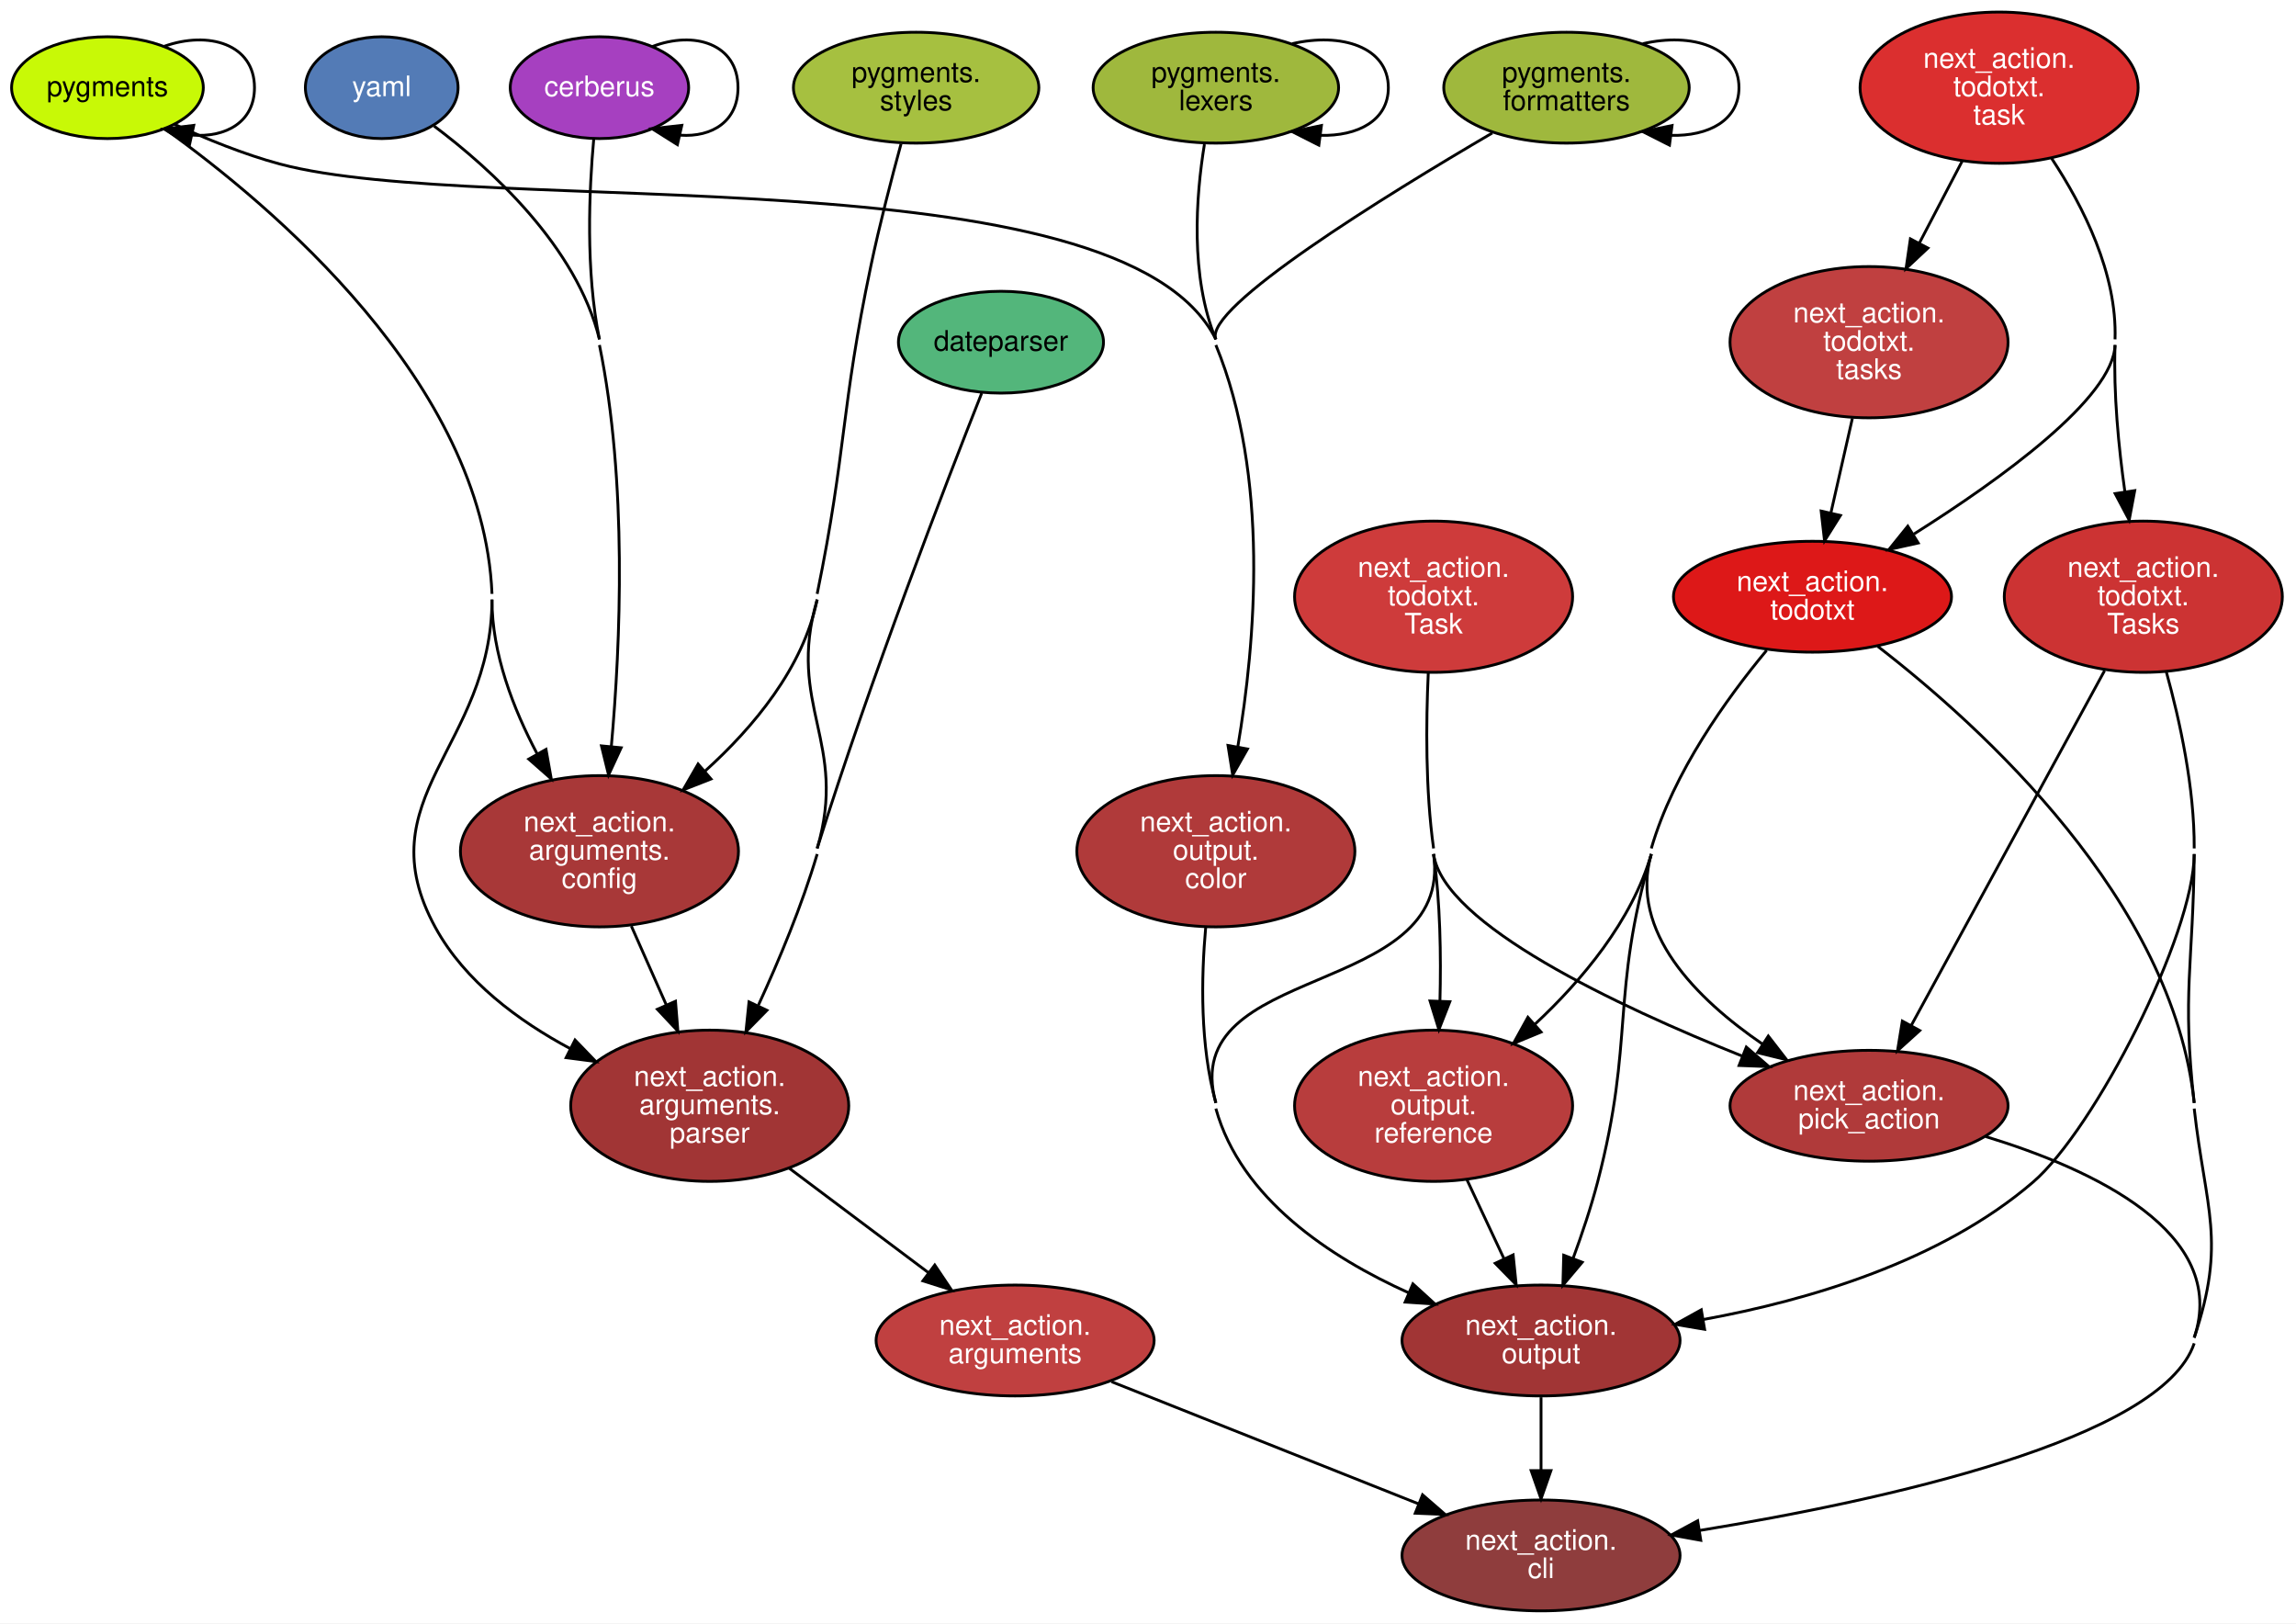
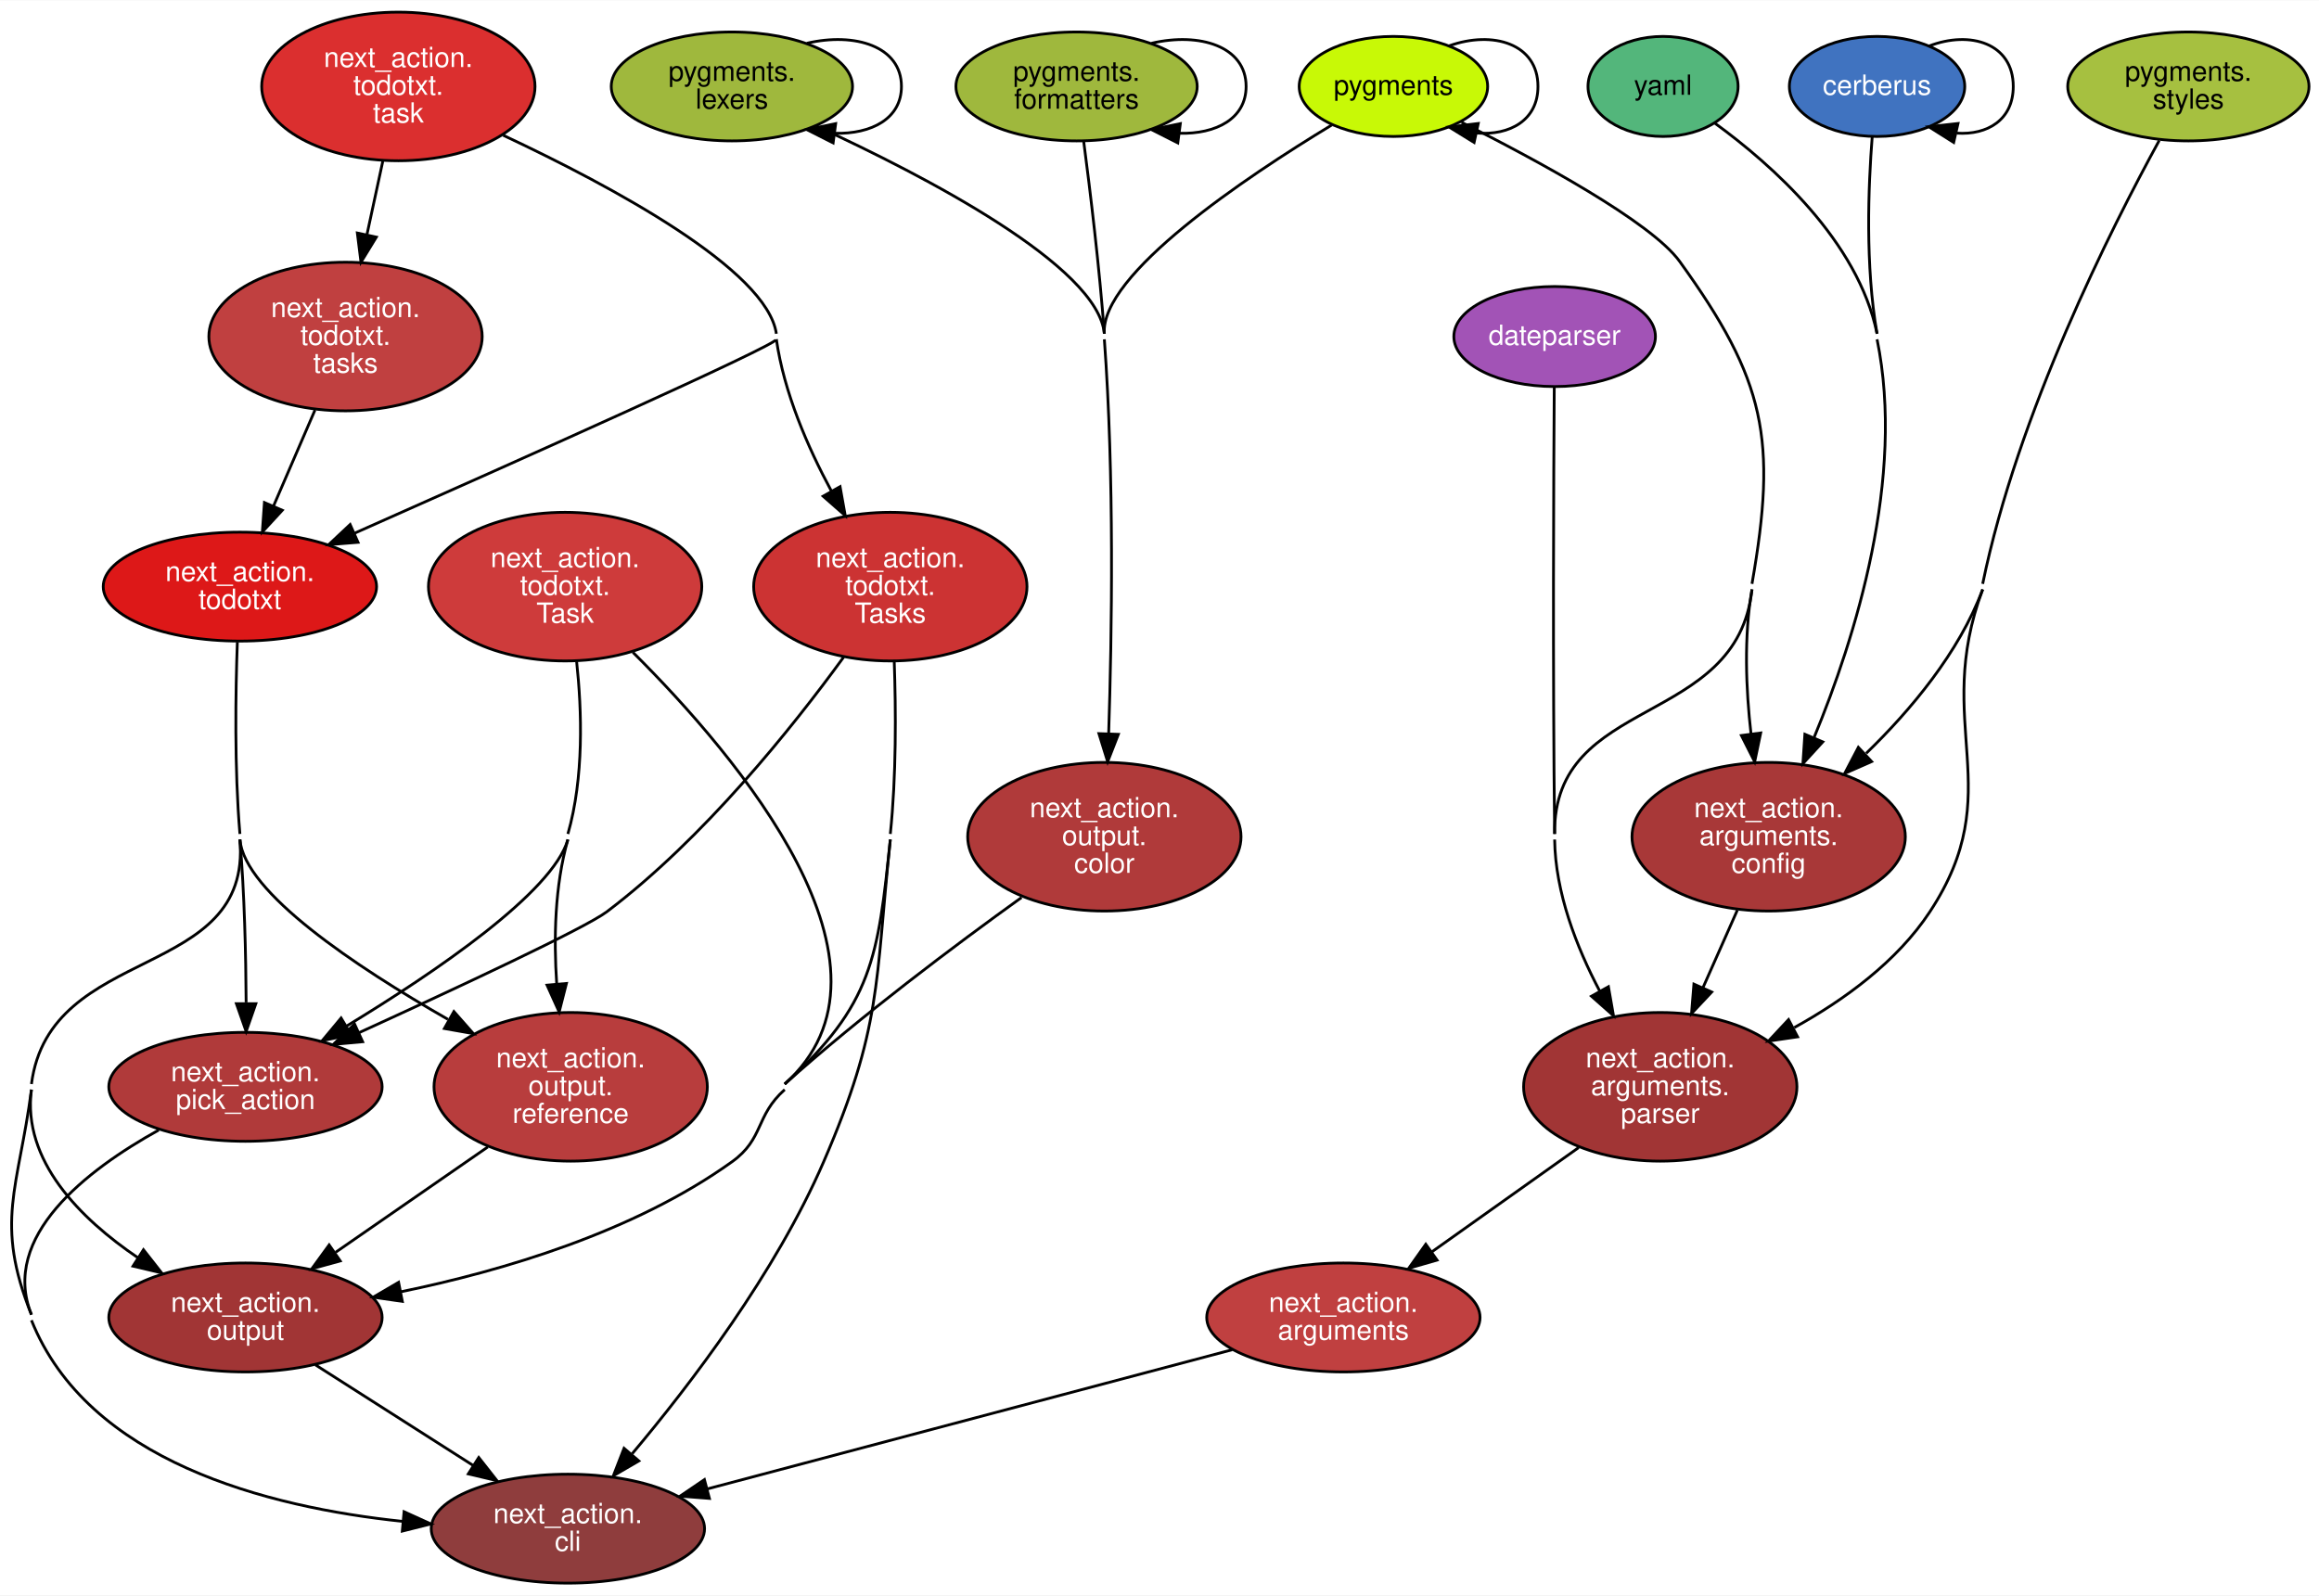
- <svg xmlns="http://www.w3.org/2000/svg" width="812pt" height="574pt" viewBox="0.00 0.00 812.00 574.00">
+ <svg xmlns="http://www.w3.org/2000/svg" width="834pt" height="574pt" viewBox="0.00 0.00 834.31 574.00">
  <g id="graph0" class="graph" transform="scale(1 1) rotate(0) translate(4 570)">
-     <polygon fill="white" stroke="none" points="-4,4 -4,-570 808,-570 808,4 -4,4" />
+     <polygon fill="white" stroke="none" points="-4,4 -4,-570 830.313,-570 830.313,4 -4,4" />
    <g id="node1" class="node">
-       <ellipse fill="#dd1818" stroke="black" cx="637" cy="-359" rx="49.168" ry="19.6" />
-       <text text-anchor="middle" x="637" y="-361" font-family="Helvetica,sans-Serif" font-size="10.00" fill="#ffffff">next_action.</text>
-       <text text-anchor="middle" x="637" y="-351" font-family="Helvetica,sans-Serif" font-size="10.00" fill="#ffffff">todotxt</text>
+       <ellipse fill="#ce3b3b" stroke="black" cx="199.313" cy="-359" rx="49.168" ry="26.741" />
+       <text text-anchor="middle" x="199.313" y="-366" font-family="Helvetica,sans-Serif" font-size="10.00" fill="#ffffff">next_action.</text>
+       <text text-anchor="middle" x="199.313" y="-356" font-family="Helvetica,sans-Serif" font-size="10.00" fill="#ffffff">todotxt.</text>
+       <text text-anchor="middle" x="199.313" y="-346" font-family="Helvetica,sans-Serif" font-size="10.00" fill="#ffffff">Task</text>
    </g>
    <g id="node2" class="node">
-       <ellipse fill="#b03a3a" stroke="black" cx="657" cy="-179" rx="49.168" ry="19.6" />
-       <text text-anchor="middle" x="657" y="-181" font-family="Helvetica,sans-Serif" font-size="10.00" fill="#ffffff">next_action.</text>
-       <text text-anchor="middle" x="657" y="-171" font-family="Helvetica,sans-Serif" font-size="10.00" fill="#ffffff">pick_action</text>
+       <ellipse fill="#b03a3a" stroke="black" cx="84.313" cy="-179" rx="49.168" ry="19.6" />
+       <text text-anchor="middle" x="84.313" y="-181" font-family="Helvetica,sans-Serif" font-size="10.00" fill="#ffffff">next_action.</text>
+       <text text-anchor="middle" x="84.313" y="-171" font-family="Helvetica,sans-Serif" font-size="10.00" fill="#ffffff">pick_action</text>
    </g>
    <g id="edge1" class="edge">
-       <path fill="none" stroke="black" d="M580,-268C572.043,-240.564 596.099,-216.701 619.379,-200.772" />
-       <polygon fill="black" stroke="black" points="621.375,-203.65 627.859,-195.271 617.565,-197.777 621.375,-203.65" />
+       <path fill="none" stroke="black" d="M203.451,-332.066C205.369,-314.259 206.113,-290.271 200.313,-270" />
+       <path fill="none" stroke="black" d="M200.313,-268C194.862,-248.951 152.59,-220.234 120.635,-200.832" />
+       <polygon fill="black" stroke="black" points="122.313,-197.757 111.935,-195.622 118.717,-203.763 122.313,-197.757" />
+     </g>
+     <g id="node7" class="node">
+       <ellipse fill="#a13535" stroke="black" cx="84.313" cy="-96" rx="49.168" ry="19.6" />
+       <text text-anchor="middle" x="84.313" y="-98" font-family="Helvetica,sans-Serif" font-size="10.00" fill="#ffffff">next_action.</text>
+       <text text-anchor="middle" x="84.313" y="-88" font-family="Helvetica,sans-Serif" font-size="10.00" fill="#ffffff">output</text>
+     </g>
+     <g id="edge9" class="edge">
+       <path fill="none" stroke="black" d="M278.313,-178C267.645,-168.458 270.943,-160.341 259.313,-152 224.065,-126.723 176.79,-112.775 140.261,-105.255" />
+       <polygon fill="black" stroke="black" points="140.748,-101.784 130.262,-103.3 139.405,-108.654 140.748,-101.784" />
+       <path fill="none" stroke="black" d="M223.706,-335.364C261.562,-297.7 325.436,-222.151 278.313,-180" />
+     </g>
+     <g id="node9" class="node">
+       <ellipse fill="#b83d3d" stroke="black" cx="201.313" cy="-179" rx="49.168" ry="26.741" />
+       <text text-anchor="middle" x="201.313" y="-186" font-family="Helvetica,sans-Serif" font-size="10.00" fill="#ffffff">next_action.</text>
+       <text text-anchor="middle" x="201.313" y="-176" font-family="Helvetica,sans-Serif" font-size="10.00" fill="#ffffff">output.</text>
+       <text text-anchor="middle" x="201.313" y="-166" font-family="Helvetica,sans-Serif" font-size="10.00" fill="#ffffff">reference</text>
+     </g>
+     <g id="edge17" class="edge">
+       <path fill="none" stroke="black" d="M200.313,-268C195.554,-251.371 195.2,-232.242 196.285,-216.074" />
+       <polygon fill="black" stroke="black" points="199.787,-216.201 197.174,-205.934 192.814,-215.59 199.787,-216.201" />
    </g>
    <g id="node5" class="node">
-       <ellipse fill="#8f3d3d" stroke="black" cx="541" cy="-20" rx="49.168" ry="19.6" />
-       <text text-anchor="middle" x="541" y="-22" font-family="Helvetica,sans-Serif" font-size="10.00" fill="#ffffff">next_action.</text>
-       <text text-anchor="middle" x="541" y="-12" font-family="Helvetica,sans-Serif" font-size="10.00" fill="#ffffff">cli</text>
+       <ellipse fill="#8f3d3d" stroke="black" cx="200.313" cy="-20" rx="49.168" ry="19.6" />
+       <text text-anchor="middle" x="200.313" y="-22" font-family="Helvetica,sans-Serif" font-size="10.00" fill="#ffffff">next_action.</text>
+       <text text-anchor="middle" x="200.313" y="-12" font-family="Helvetica,sans-Serif" font-size="10.00" fill="#ffffff">cli</text>
+     </g>
+     <g id="edge7" class="edge">
+       <path fill="none" stroke="black" d="M53.096,-163.441C27.12,-149.032 -3.933,-125.101 7.313,-97" />
+     </g>
+     <g id="node3" class="node">
+       <ellipse fill="#cc3333" stroke="black" cx="316.313" cy="-359" rx="49.168" ry="26.741" />
+       <text text-anchor="middle" x="316.313" y="-366" font-family="Helvetica,sans-Serif" font-size="10.00" fill="#ffffff">next_action.</text>
+       <text text-anchor="middle" x="316.313" y="-356" font-family="Helvetica,sans-Serif" font-size="10.00" fill="#ffffff">todotxt.</text>
+       <text text-anchor="middle" x="316.313" y="-346" font-family="Helvetica,sans-Serif" font-size="10.00" fill="#ffffff">Tasks</text>
+     </g>
+     <g id="edge2" class="edge">
+       <path fill="none" stroke="black" d="M299.515,-333.632C281,-308.179 249.183,-268.359 214.313,-242 206.553,-236.135 160.202,-214.495 125.037,-198.424" />
+       <polygon fill="black" stroke="black" points="126.465,-195.228 115.914,-194.264 123.561,-201.597 126.465,-195.228" />
+     </g>
+     <g id="edge4" class="edge">
+       <path fill="none" stroke="black" d="M316.313,-268C310.846,-215.637 313.208,-200.323 292.313,-152 275.069,-112.123 244.578,-72.098 223.449,-46.976" />
+       <polygon fill="black" stroke="black" points="225.833,-44.378 216.676,-39.05 220.512,-48.926 225.833,-44.378" />
+     </g>
+     <g id="edge10" class="edge">
+       <path fill="none" stroke="black" d="M316.313,-268C311.889,-225.629 309.945,-208.536 278.313,-180" />
+       <path fill="none" stroke="black" d="M317.721,-332.128C318.333,-314.556 318.486,-290.817 316.313,-270" />
+     </g>
+     <g id="node4" class="node">
+       <ellipse fill="#dd1818" stroke="black" cx="82.313" cy="-359" rx="49.168" ry="19.6" />
+       <text text-anchor="middle" x="82.313" y="-361" font-family="Helvetica,sans-Serif" font-size="10.00" fill="#ffffff">next_action.</text>
+       <text text-anchor="middle" x="82.313" y="-351" font-family="Helvetica,sans-Serif" font-size="10.00" fill="#ffffff">todotxt</text>
+     </g>
+     <g id="edge3" class="edge">
+       <path fill="none" stroke="black" d="M82.313,-268C83.961,-248.514 84.461,-226.52 84.549,-209.394" />
+       <polygon fill="black" stroke="black" points="88.049,-208.921 84.555,-198.919 81.049,-208.917 88.049,-208.921" />
    </g>
    <g id="edge6" class="edge">
-       <path fill="none" stroke="black" d="M660.081,-341.446C696.638,-313.204 764.509,-251.751 772,-180" />
-       <path fill="none" stroke="black" d="M772,-178C776.023,-142.225 783.445,-131.132 772,-97" />
+       <path fill="none" stroke="black" d="M7.313,-95C27.602,-44.3 91.968,-27.728 140.839,-22.625" />
+       <polygon fill="black" stroke="black" points="141.368,-26.091 151.011,-21.702 140.735,-19.12 141.368,-26.091" />
+       <path fill="none" stroke="black" d="M82.313,-268C86.643,-216.794 13.985,-230.954 7.313,-180" />
+       <path fill="none" stroke="black" d="M81.393,-339.078C80.743,-321.231 80.304,-293.749 82.313,-270" />
+       <path fill="none" stroke="black" d="M7.313,-178C2.638,-142.305 -6.063,-130.423 7.313,-97" />
+     </g>
+     <g id="edge11" class="edge">
+       <path fill="none" stroke="black" d="M7.313,-178C3.969,-152.468 24.787,-131.639 45.612,-117.499" />
+       <polygon fill="black" stroke="black" points="47.615,-120.373 54.158,-112.04 43.846,-114.474 47.615,-120.373" />
+     </g>
+     <g id="edge18" class="edge">
+       <path fill="none" stroke="black" d="M82.313,-268C83.926,-248.926 123.969,-222.247 157.164,-203.275" />
+       <polygon fill="black" stroke="black" points="159.301,-206.089 166.307,-198.141 155.874,-199.985 159.301,-206.089" />
    </g>
    <g id="node6" class="node">
-       <ellipse fill="#a13535" stroke="black" cx="541" cy="-96" rx="49.168" ry="19.6" />
-       <text text-anchor="middle" x="541" y="-98" font-family="Helvetica,sans-Serif" font-size="10.00" fill="#ffffff">next_action.</text>
-       <text text-anchor="middle" x="541" y="-88" font-family="Helvetica,sans-Serif" font-size="10.00" fill="#ffffff">output</text>
-     </g>
-     <g id="edge11" class="edge">
-       <path fill="none" stroke="black" d="M580,-268C565.448,-217.825 574.206,-202.546 561,-152 558.674,-143.097 555.491,-133.611 552.348,-125.067" />
-       <polygon fill="black" stroke="black" points="555.559,-123.663 548.731,-115.562 549.016,-126.153 555.559,-123.663" />
+       <ellipse fill="#c04040" stroke="black" cx="479.313" cy="-96" rx="49.168" ry="19.6" />
+       <text text-anchor="middle" x="479.313" y="-98" font-family="Helvetica,sans-Serif" font-size="10.00" fill="#ffffff">next_action.</text>
+       <text text-anchor="middle" x="479.313" y="-88" font-family="Helvetica,sans-Serif" font-size="10.00" fill="#ffffff">arguments</text>
+     </g>
+     <g id="edge5" class="edge">
+       <path fill="none" stroke="black" d="M439.339,-84.398C389.55,-71.192 304.469,-48.626 250.387,-34.281" />
+       <polygon fill="black" stroke="black" points="251.228,-30.884 240.665,-31.703 249.433,-37.65 251.228,-30.884" />
+     </g>
+     <g id="edge8" class="edge">
+       <path fill="none" stroke="black" d="M109.483,-78.943C126.089,-68.349 148.05,-54.34 166.217,-42.751" />
+       <polygon fill="black" stroke="black" points="168.243,-45.61 174.791,-37.281 164.478,-39.709 168.243,-45.61" />
    </g>
    <g id="node8" class="node">
-       <ellipse fill="#b83d3d" stroke="black" cx="503" cy="-179" rx="49.168" ry="26.741" />
-       <text text-anchor="middle" x="503" y="-186" font-family="Helvetica,sans-Serif" font-size="10.00" fill="#ffffff">next_action.</text>
-       <text text-anchor="middle" x="503" y="-176" font-family="Helvetica,sans-Serif" font-size="10.00" fill="#ffffff">output.</text>
-       <text text-anchor="middle" x="503" y="-166" font-family="Helvetica,sans-Serif" font-size="10.00" fill="#ffffff">reference</text>
-     </g>
-     <g id="edge17" class="edge">
-       <path fill="none" stroke="black" d="M580,-268C573.135,-244.329 555.463,-223.318 538.779,-207.768" />
-       <polygon fill="black" stroke="black" points="541.014,-205.071 531.225,-201.017 536.35,-210.29 541.014,-205.071" />
-       <path fill="none" stroke="black" d="M620.783,-340.044C606.849,-323.299 587.808,-296.923 580,-270" />
-     </g>
-     <g id="edge5" class="edge">
-       <path fill="none" stroke="black" d="M772,-95C760.578,-60.938 661.768,-39.408 597.131,-28.837" />
-       <polygon fill="black" stroke="black" points="597.496,-25.351 587.069,-27.234 596.394,-32.263 597.496,-25.351" />
-       <path fill="none" stroke="black" d="M698.274,-168.108C736.094,-156.565 784.461,-134.161 772,-97" />
-     </g>
-     <g id="node3" class="node">
-       <ellipse fill="#cc3333" stroke="black" cx="754" cy="-359" rx="49.168" ry="26.741" />
-       <text text-anchor="middle" x="754" y="-366" font-family="Helvetica,sans-Serif" font-size="10.00" fill="#ffffff">next_action.</text>
-       <text text-anchor="middle" x="754" y="-356" font-family="Helvetica,sans-Serif" font-size="10.00" fill="#ffffff">todotxt.</text>
-       <text text-anchor="middle" x="754" y="-346" font-family="Helvetica,sans-Serif" font-size="10.00" fill="#ffffff">Tasks</text>
-     </g>
-     <g id="edge2" class="edge">
-       <path fill="none" stroke="black" d="M740.308,-332.874C722.264,-299.763 690.635,-241.722 671.973,-207.477" />
-       <polygon fill="black" stroke="black" points="674.934,-205.595 667.076,-198.489 668.787,-208.945 674.934,-205.595" />
-     </g>
-     <g id="edge4" class="edge">
-       <path fill="none" stroke="black" d="M772,-268C771.688,-228.89 767.63,-218.866 772,-180" />
-     </g>
-     <g id="edge9" class="edge">
-       <path fill="none" stroke="black" d="M762.126,-332.482C766.951,-315.064 772.114,-291.364 772,-270" />
-       <path fill="none" stroke="black" d="M772,-268C771.847,-239.279 736.779,-170.724 715,-152 682.391,-123.965 635.443,-110.197 598.531,-103.448" />
-       <polygon fill="black" stroke="black" points="598.852,-99.953 588.406,-101.725 597.677,-106.853 598.852,-99.953" />
-     </g>
-     <g id="node4" class="node">
-       <ellipse fill="#ce3b3b" stroke="black" cx="503" cy="-359" rx="49.168" ry="26.741" />
-       <text text-anchor="middle" x="503" y="-366" font-family="Helvetica,sans-Serif" font-size="10.00" fill="#ffffff">next_action.</text>
-       <text text-anchor="middle" x="503" y="-356" font-family="Helvetica,sans-Serif" font-size="10.00" fill="#ffffff">todotxt.</text>
-       <text text-anchor="middle" x="503" y="-346" font-family="Helvetica,sans-Serif" font-size="10.00" fill="#ffffff">Task</text>
-     </g>
-     <g id="edge3" class="edge">
-       <path fill="none" stroke="black" d="M503,-268C506.476,-243.139 567.986,-214.252 612.201,-196.55" />
-       <polygon fill="black" stroke="black" points="613.602,-199.76 621.625,-192.84 611.038,-193.247 613.602,-199.76" />
+       <ellipse fill="#b03a3a" stroke="black" cx="393.313" cy="-269" rx="49.168" ry="26.741" />
+       <text text-anchor="middle" x="393.313" y="-276" font-family="Helvetica,sans-Serif" font-size="10.00" fill="#ffffff">next_action.</text>
+       <text text-anchor="middle" x="393.313" y="-266" font-family="Helvetica,sans-Serif" font-size="10.00" fill="#ffffff">output.</text>
+       <text text-anchor="middle" x="393.313" y="-256" font-family="Helvetica,sans-Serif" font-size="10.00" fill="#ffffff">color</text>
    </g>
    <g id="edge12" class="edge">
-       <path fill="none" stroke="black" d="M501.121,-332.07C500.306,-314.474 500.102,-290.729 503,-270" />
-       <path fill="none" stroke="black" d="M503,-268C510.196,-216.531 412.103,-230.077 426,-180" />
-     </g>
-     <g id="edge18" class="edge">
-       <path fill="none" stroke="black" d="M503,-268C505.377,-250.996 505.667,-231.962 505.245,-215.958" />
-       <polygon fill="black" stroke="black" points="508.741,-215.795 504.879,-205.93 501.746,-216.051 508.741,-215.795" />
-     </g>
-     <g id="edge7" class="edge">
-       <path fill="none" stroke="black" d="M541,-75.943C541,-68.088 541,-58.81 541,-50.136" />
-       <polygon fill="black" stroke="black" points="544.5,-49.992 541,-39.992 537.5,-49.992 544.5,-49.992" />
-     </g>
-     <g id="node7" class="node">
-       <ellipse fill="#c04040" stroke="black" cx="355" cy="-96" rx="49.168" ry="19.6" />
-       <text text-anchor="middle" x="355" y="-98" font-family="Helvetica,sans-Serif" font-size="10.00" fill="#ffffff">next_action.</text>
-       <text text-anchor="middle" x="355" y="-88" font-family="Helvetica,sans-Serif" font-size="10.00" fill="#ffffff">arguments</text>
-     </g>
-     <g id="edge8" class="edge">
-       <path fill="none" stroke="black" d="M389.115,-81.427C419.66,-69.275 464.603,-51.395 497.678,-38.236" />
-       <polygon fill="black" stroke="black" points="499.103,-41.435 507.101,-34.487 496.516,-34.931 499.103,-41.435" />
-     </g>
-     <g id="edge10" class="edge">
-       <path fill="none" stroke="black" d="M514.815,-152.815C518.943,-144.016 523.602,-134.086 527.833,-125.067" />
-       <polygon fill="black" stroke="black" points="531.133,-126.274 532.211,-115.734 524.795,-123.301 531.133,-126.274" />
-     </g>
-     <g id="node9" class="node">
-       <ellipse fill="#b03a3a" stroke="black" cx="426" cy="-269" rx="49.168" ry="26.741" />
-       <text text-anchor="middle" x="426" y="-276" font-family="Helvetica,sans-Serif" font-size="10.00" fill="#ffffff">next_action.</text>
-       <text text-anchor="middle" x="426" y="-266" font-family="Helvetica,sans-Serif" font-size="10.00" fill="#ffffff">output.</text>
-       <text text-anchor="middle" x="426" y="-256" font-family="Helvetica,sans-Serif" font-size="10.00" fill="#ffffff">color</text>
+       <path fill="none" stroke="black" d="M363.502,-247.125C339.687,-229.997 305.857,-204.638 278.313,-180" />
    </g>
    <g id="edge13" class="edge">
-       <path fill="none" stroke="black" d="M426,-178C434.83,-146.182 466.415,-125.378 494.253,-112.83" />
-       <polygon fill="black" stroke="black" points="495.683,-116.026 503.512,-108.887 492.941,-109.585 495.683,-116.026" />
-       <path fill="none" stroke="black" d="M422.406,-242.095C420.803,-224.3 420.362,-200.316 426,-180" />
+       <path fill="none" stroke="black" d="M171.486,-157.351C154.766,-145.776 133.895,-131.326 116.767,-119.469" />
+       <polygon fill="black" stroke="black" points="118.407,-116.347 108.193,-113.533 114.423,-122.103 118.407,-116.347" />
    </g>
    <g id="node10" class="node">
-       <ellipse fill="#c8f906" stroke="black" cx="34" cy="-539" rx="33.905" ry="18" />
-       <text text-anchor="middle" x="34" y="-536" font-family="Helvetica,sans-Serif" font-size="10.00" fill="#000000">pygments</text>
+       <ellipse fill="#c8f906" stroke="black" cx="497.313" cy="-539" rx="33.905" ry="18" />
+       <text text-anchor="middle" x="497.313" y="-536" font-family="Helvetica,sans-Serif" font-size="10.00" fill="#000000">pygments</text>
    </g>
    <g id="edge14" class="edge">
-       <path fill="none" stroke="black" d="M426,-448C445.047,-401.773 440.019,-342.881 433.739,-305.796" />
-       <polygon fill="black" stroke="black" points="437.18,-305.158 431.953,-295.943 430.293,-306.407 437.18,-305.158" />
-       <path fill="none" stroke="black" d="M57.781,-526.004C68.838,-520.915 82.321,-515.389 95,-512 167.297,-492.677 392.605,-516.97 426,-450" />
+       <path fill="none" stroke="black" d="M475.102,-525.107C444.09,-506.305 391.744,-471.288 393.313,-450" />
    </g>
    <g id="edge32" class="edge">
-       <path fill="none" stroke="black" d="M54.012,-553.6C69.8,-559.247 86,-554.381 86,-539 86,-526.864 75.914,-521.273 63.902,-522.23" />
-       <polygon fill="black" stroke="black" points="63.029,-518.838 54.012,-524.4 64.53,-525.675 63.029,-518.838" />
+       <path fill="none" stroke="black" d="M517.324,-553.6C533.113,-559.247 549.313,-554.381 549.313,-539 549.313,-526.864 539.226,-521.273 527.215,-522.23" />
+       <polygon fill="black" stroke="black" points="526.342,-518.838 517.324,-524.4 527.842,-525.675 526.342,-518.838" />
    </g>
    <g id="node15" class="node">
-       <ellipse fill="#a13535" stroke="black" cx="247" cy="-179" rx="49.168" ry="26.741" />
-       <text text-anchor="middle" x="247" y="-186" font-family="Helvetica,sans-Serif" font-size="10.00" fill="#ffffff">next_action.</text>
-       <text text-anchor="middle" x="247" y="-176" font-family="Helvetica,sans-Serif" font-size="10.00" fill="#ffffff">arguments.</text>
-       <text text-anchor="middle" x="247" y="-166" font-family="Helvetica,sans-Serif" font-size="10.00" fill="#ffffff">parser</text>
+       <ellipse fill="#a13535" stroke="black" cx="593.313" cy="-179" rx="49.168" ry="26.741" />
+       <text text-anchor="middle" x="593.313" y="-186" font-family="Helvetica,sans-Serif" font-size="10.00" fill="#ffffff">next_action.</text>
+       <text text-anchor="middle" x="593.313" y="-176" font-family="Helvetica,sans-Serif" font-size="10.00" fill="#ffffff">arguments.</text>
+       <text text-anchor="middle" x="593.313" y="-166" font-family="Helvetica,sans-Serif" font-size="10.00" fill="#ffffff">parser</text>
+     </g>
+     <g id="edge28" class="edge">
+       <path fill="none" stroke="black" d="M521.823,-526.099C548.904,-512.478 590.058,-490.221 600.313,-476 631.214,-433.144 635.421,-412.044 626.313,-360" />
+       <path fill="none" stroke="black" d="M626.313,-358C620.946,-308.034 554.714,-320.25 555.313,-270" />
+     </g>
+     <g id="node17" class="node">
+       <ellipse fill="#a83838" stroke="black" cx="632.313" cy="-269" rx="49.168" ry="26.741" />
+       <text text-anchor="middle" x="632.313" y="-276" font-family="Helvetica,sans-Serif" font-size="10.00" fill="#ffffff">next_action.</text>
+       <text text-anchor="middle" x="632.313" y="-266" font-family="Helvetica,sans-Serif" font-size="10.00" fill="#ffffff">arguments.</text>
+       <text text-anchor="middle" x="632.313" y="-256" font-family="Helvetica,sans-Serif" font-size="10.00" fill="#ffffff">config</text>
+     </g>
+     <g id="edge25" class="edge">
+       <path fill="none" stroke="black" d="M626.313,-358C623.346,-341.048 624.14,-322.021 625.965,-306.007" />
+       <polygon fill="black" stroke="black" points="629.451,-306.342 627.284,-295.971 622.511,-305.43 629.451,-306.342" />
+     </g>
+     <g id="node11" class="node">
+       <ellipse fill="#9fb83d" stroke="black" cx="259.313" cy="-539" rx="43.403" ry="19.6" />
+       <text text-anchor="middle" x="259.313" y="-541" font-family="Helvetica,sans-Serif" font-size="10.00" fill="#000000">pygments.</text>
+       <text text-anchor="middle" x="259.313" y="-531" font-family="Helvetica,sans-Serif" font-size="10.00" fill="#000000">lexers</text>
+     </g>
+     <g id="edge15" class="edge">
+       <path fill="none" stroke="black" d="M393.313,-448C396.929,-398.912 396.045,-342.002 394.861,-306.006" />
+       <polygon fill="black" stroke="black" points="398.358,-305.855 394.506,-295.985 391.363,-306.103 398.358,-305.855" />
+       <path fill="none" stroke="black" d="M289.745,-524.736C328.598,-506.839 391.106,-474.393 393.313,-450" />
+     </g>
+     <g id="edge33" class="edge">
+       <path fill="none" stroke="black" d="M286.281,-554.54C303.623,-558.594 320.313,-553.414 320.313,-539 320.313,-527.401 309.506,-521.782 296.248,-522.141" />
+       <polygon fill="black" stroke="black" points="295.736,-518.678 286.281,-523.46 296.654,-525.618 295.736,-518.678" />
+     </g>
+     <g id="node12" class="node">
+       <ellipse fill="#9fb83d" stroke="black" cx="383.313" cy="-539" rx="43.403" ry="19.6" />
+       <text text-anchor="middle" x="383.313" y="-541" font-family="Helvetica,sans-Serif" font-size="10.00" fill="#000000">pygments.</text>
+       <text text-anchor="middle" x="383.313" y="-531" font-family="Helvetica,sans-Serif" font-size="10.00" fill="#000000">formatters</text>
+     </g>
+     <g id="edge16" class="edge">
+       <path fill="none" stroke="black" d="M385.891,-519.158C388.222,-501.367 391.55,-473.922 393.313,-450" />
+     </g>
+     <g id="edge34" class="edge">
+       <path fill="none" stroke="black" d="M410.281,-554.54C427.623,-558.594 444.313,-553.414 444.313,-539 444.313,-527.401 433.506,-521.782 420.248,-522.141" />
+       <polygon fill="black" stroke="black" points="419.736,-518.678 410.281,-523.46 420.654,-525.618 419.736,-518.678" />
+     </g>
+     <g id="node13" class="node">
+       <ellipse fill="#c04040" stroke="black" cx="120.313" cy="-449" rx="49.168" ry="26.741" />
+       <text text-anchor="middle" x="120.313" y="-456" font-family="Helvetica,sans-Serif" font-size="10.00" fill="#ffffff">next_action.</text>
+       <text text-anchor="middle" x="120.313" y="-446" font-family="Helvetica,sans-Serif" font-size="10.00" fill="#ffffff">todotxt.</text>
+       <text text-anchor="middle" x="120.313" y="-436" font-family="Helvetica,sans-Serif" font-size="10.00" fill="#ffffff">tasks</text>
+     </g>
+     <g id="edge19" class="edge">
+       <path fill="none" stroke="black" d="M109.321,-422.547C104.642,-411.711 99.17,-399.038 94.379,-387.944" />
+       <polygon fill="black" stroke="black" points="97.559,-386.479 90.382,-378.686 91.133,-389.254 97.559,-386.479" />
+     </g>
+     <g id="node14" class="node">
+       <ellipse fill="#db2f2f" stroke="black" cx="139.313" cy="-539" rx="49.168" ry="26.741" />
+       <text text-anchor="middle" x="139.313" y="-546" font-family="Helvetica,sans-Serif" font-size="10.00" fill="#ffffff">next_action.</text>
+       <text text-anchor="middle" x="139.313" y="-536" font-family="Helvetica,sans-Serif" font-size="10.00" fill="#ffffff">todotxt.</text>
+       <text text-anchor="middle" x="139.313" y="-526" font-family="Helvetica,sans-Serif" font-size="10.00" fill="#ffffff">task</text>
+     </g>
+     <g id="edge31" class="edge">
+       <path fill="none" stroke="black" d="M275.313,-448C278.053,-428.893 286.547,-409.27 295.098,-393.417" />
+       <polygon fill="black" stroke="black" points="298.234,-394.98 300.096,-384.55 292.137,-391.543 298.234,-394.98" />
+     </g>
+     <g id="edge20" class="edge">
+       <path fill="none" stroke="black" d="M177.046,-521.419C216.136,-503.066 272.008,-473.036 275.313,-450" />
+       <path fill="none" stroke="black" d="M275.313,-448C275.606,-445.954 180.485,-403.462 123.691,-378.284" />
+       <polygon fill="black" stroke="black" points="124.805,-374.95 114.245,-374.1 121.97,-381.35 124.805,-374.95" />
+     </g>
+     <g id="edge21" class="edge">
+       <path fill="none" stroke="black" d="M133.715,-512.073C131.937,-503.838 129.938,-494.58 128.037,-485.777" />
+       <polygon fill="black" stroke="black" points="131.402,-484.778 125.87,-475.742 124.56,-486.255 131.402,-484.778" />
+     </g>
+     <g id="edge22" class="edge">
+       <path fill="none" stroke="black" d="M563.955,-157.14C547.775,-145.645 527.675,-131.363 511.123,-119.602" />
+       <polygon fill="black" stroke="black" points="513.009,-116.649 502.83,-113.71 508.954,-122.355 513.009,-116.649" />
+     </g>
+     <g id="node16" class="node">
+       <ellipse fill="#53b67b" stroke="black" cx="594.313" cy="-539" rx="27" ry="18" />
+       <text text-anchor="middle" x="594.313" y="-536" font-family="Helvetica,sans-Serif" font-size="10.00" fill="#000000">yaml</text>
+     </g>
+     <g id="edge23" class="edge">
+       <path fill="none" stroke="black" d="M612.926,-525.797C633.445,-510.868 664.466,-483.411 671.313,-450" />
+       <path fill="none" stroke="black" d="M671.313,-448C681.529,-398.142 663.504,-340.653 648.697,-304.814" />
+       <polygon fill="black" stroke="black" points="651.781,-303.124 644.632,-295.304 645.344,-305.875 651.781,-303.124" />
    </g>
    <g id="edge29" class="edge">
-       <path fill="none" stroke="black" d="M170,-358C169.855,-305.684 124.871,-287.886 150,-242 160.395,-223.019 179.35,-209.002 197.765,-199.147" />
-       <polygon fill="black" stroke="black" points="199.362,-202.261 206.721,-194.639 196.215,-196.008 199.362,-202.261" />
-       <path fill="none" stroke="black" d="M54.378,-524.384C91.558,-497.755 166.889,-434.799 170,-360" />
-     </g>
-     <g id="node16" class="node">
-       <ellipse fill="#a83838" stroke="black" cx="208" cy="-269" rx="49.168" ry="26.741" />
-       <text text-anchor="middle" x="208" y="-276" font-family="Helvetica,sans-Serif" font-size="10.00" fill="#ffffff">next_action.</text>
-       <text text-anchor="middle" x="208" y="-266" font-family="Helvetica,sans-Serif" font-size="10.00" fill="#ffffff">arguments.</text>
-       <text text-anchor="middle" x="208" y="-256" font-family="Helvetica,sans-Serif" font-size="10.00" fill="#ffffff">config</text>
-     </g>
-     <g id="edge23" class="edge">
-       <path fill="none" stroke="black" d="M170,-358C169.947,-338.942 177.546,-319.324 185.962,-303.461" />
-       <polygon fill="black" stroke="black" points="189.102,-305.019 190.96,-294.588 183.003,-301.584 189.102,-305.019" />
-     </g>
-     <g id="node11" class="node">
-       <ellipse fill="#9fb83d" stroke="black" cx="426" cy="-539" rx="43.403" ry="19.6" />
-       <text text-anchor="middle" x="426" y="-541" font-family="Helvetica,sans-Serif" font-size="10.00" fill="#000000">pygments.</text>
-       <text text-anchor="middle" x="426" y="-531" font-family="Helvetica,sans-Serif" font-size="10.00" fill="#000000">lexers</text>
-     </g>
-     <g id="edge15" class="edge">
-       <path fill="none" stroke="black" d="M421.957,-518.998C418.959,-500.609 416.804,-472.319 426,-450" />
-     </g>
-     <g id="edge33" class="edge">
-       <path fill="none" stroke="black" d="M452.969,-554.54C470.31,-558.594 487,-553.414 487,-539 487,-527.401 476.193,-521.782 462.936,-522.141" />
-       <polygon fill="black" stroke="black" points="462.423,-518.678 452.969,-523.46 463.342,-525.618 462.423,-518.678" />
-     </g>
-     <g id="node12" class="node">
-       <ellipse fill="#9fb83d" stroke="black" cx="550" cy="-539" rx="43.403" ry="19.6" />
-       <text text-anchor="middle" x="550" y="-541" font-family="Helvetica,sans-Serif" font-size="10.00" fill="#000000">pygments.</text>
-       <text text-anchor="middle" x="550" y="-531" font-family="Helvetica,sans-Serif" font-size="10.00" fill="#000000">formatters</text>
-     </g>
-     <g id="edge16" class="edge">
-       <path fill="none" stroke="black" d="M523.76,-522.976C486.028,-500.898 421.424,-461.105 426,-450" />
-     </g>
-     <g id="edge34" class="edge">
-       <path fill="none" stroke="black" d="M576.969,-554.54C594.31,-558.594 611,-553.414 611,-539 611,-527.401 600.193,-521.782 586.936,-522.141" />
-       <polygon fill="black" stroke="black" points="586.423,-518.678 576.969,-523.46 587.342,-525.618 586.423,-518.678" />
-     </g>
-     <g id="node13" class="node">
-       <ellipse fill="#c04040" stroke="black" cx="657" cy="-449" rx="49.168" ry="26.741" />
-       <text text-anchor="middle" x="657" y="-456" font-family="Helvetica,sans-Serif" font-size="10.00" fill="#ffffff">next_action.</text>
-       <text text-anchor="middle" x="657" y="-446" font-family="Helvetica,sans-Serif" font-size="10.00" fill="#ffffff">todotxt.</text>
-       <text text-anchor="middle" x="657" y="-436" font-family="Helvetica,sans-Serif" font-size="10.00" fill="#ffffff">tasks</text>
-     </g>
-     <g id="edge19" class="edge">
-       <path fill="none" stroke="black" d="M651.108,-422.073C648.715,-411.546 645.943,-399.348 643.492,-388.566" />
-       <polygon fill="black" stroke="black" points="646.894,-387.739 641.264,-378.764 640.068,-389.291 646.894,-387.739" />
-     </g>
-     <g id="node14" class="node">
-       <ellipse fill="#db2f2f" stroke="black" cx="703" cy="-539" rx="49.168" ry="26.741" />
-       <text text-anchor="middle" x="703" y="-546" font-family="Helvetica,sans-Serif" font-size="10.00" fill="#ffffff">next_action.</text>
-       <text text-anchor="middle" x="703" y="-536" font-family="Helvetica,sans-Serif" font-size="10.00" fill="#ffffff">todotxt.</text>
-       <text text-anchor="middle" x="703" y="-526" font-family="Helvetica,sans-Serif" font-size="10.00" fill="#ffffff">task</text>
-     </g>
-     <g id="edge20" class="edge">
-       <path fill="none" stroke="black" d="M721.598,-513.963C732.802,-497.002 744.777,-473.246 744,-450" />
-       <path fill="none" stroke="black" d="M744,-448C743.373,-429.239 703.731,-400.64 672.884,-381.175" />
-       <polygon fill="black" stroke="black" points="674.395,-377.994 664.052,-375.696 670.705,-383.942 674.395,-377.994" />
-     </g>
-     <g id="edge31" class="edge">
-       <path fill="none" stroke="black" d="M744,-448C743.427,-430.856 745.253,-411.942 747.495,-396.056" />
-       <polygon fill="black" stroke="black" points="750.965,-396.516 749.008,-386.104 744.045,-395.464 750.965,-396.516" />
-     </g>
-     <g id="edge21" class="edge">
-       <path fill="none" stroke="black" d="M689.941,-513.018C685.231,-504.007 679.832,-493.679 674.787,-484.027" />
-       <polygon fill="black" stroke="black" points="677.826,-482.285 670.091,-475.044 671.622,-485.528 677.826,-482.285" />
-     </g>
-     <g id="edge22" class="edge">
-       <path fill="none" stroke="black" d="M275.094,-156.93C290.176,-145.618 308.791,-131.657 324.259,-120.056" />
-       <polygon fill="black" stroke="black" points="326.586,-122.686 332.486,-113.886 322.386,-117.086 326.586,-122.686" />
-     </g>
-     <g id="edge28" class="edge">
-       <path fill="none" stroke="black" d="M219.28,-242.547C223.121,-233.882 227.481,-224.042 231.589,-214.774" />
-       <polygon fill="black" stroke="black" points="234.893,-215.957 235.745,-205.396 228.493,-213.12 234.893,-215.957" />
-     </g>
-     <g id="node17" class="node">
-       <ellipse fill="#537bb6" stroke="black" cx="131" cy="-539" rx="27" ry="18" />
-       <text text-anchor="middle" x="131" y="-536" font-family="Helvetica,sans-Serif" font-size="10.00" fill="#ffffff">yaml</text>
+       <path fill="none" stroke="black" d="M621.032,-242.547C617.192,-233.882 612.831,-224.042 608.724,-214.774" />
+       <polygon fill="black" stroke="black" points="611.819,-213.12 604.568,-205.396 605.42,-215.957 611.819,-213.12" />
+     </g>
+     <g id="node18" class="node">
+       <ellipse fill="#a6c040" stroke="black" cx="783.313" cy="-539" rx="43.403" ry="19.6" />
+       <text text-anchor="middle" x="783.313" y="-541" font-family="Helvetica,sans-Serif" font-size="10.00" fill="#000000">pygments.</text>
+       <text text-anchor="middle" x="783.313" y="-531" font-family="Helvetica,sans-Serif" font-size="10.00" fill="#000000">styles</text>
+     </g>
+     <g id="edge27" class="edge">
+       <path fill="none" stroke="black" d="M709.313,-358C691.008,-309.069 719.039,-285.636 690.313,-242 678.521,-224.088 659.574,-210.3 641.541,-200.325" />
+       <polygon fill="black" stroke="black" points="642.719,-196.991 632.237,-195.454 639.473,-203.193 642.719,-196.991" />
    </g>
    <g id="edge24" class="edge">
-       <path fill="none" stroke="black" d="M208,-448C217.909,-399.643 215.452,-342.332 212.204,-306.068" />
-       <polygon fill="black" stroke="black" points="215.674,-305.59 211.23,-295.972 208.706,-306.262 215.674,-305.59" />
-       <path fill="none" stroke="black" d="M149.516,-525.425C169.608,-510.34 199.911,-482.923 208,-450" />
-     </g>
-     <g id="node18" class="node">
-       <ellipse fill="#a640c0" stroke="black" cx="208" cy="-539" rx="31.549" ry="18" />
-       <text text-anchor="middle" x="208" y="-536" font-family="Helvetica,sans-Serif" font-size="10.00" fill="#ffffff">cerberus</text>
-     </g>
-     <g id="edge25" class="edge">
-       <path fill="none" stroke="black" d="M205.99,-520.926C204.351,-503.046 203.032,-474.246 208,-450" />
+       <path fill="none" stroke="black" d="M772.821,-519.539C755.57,-488.028 721.875,-421.309 709.313,-360" />
+       <path fill="none" stroke="black" d="M709.313,-358C700.816,-335.287 683.484,-314.611 667.411,-299.015" />
+       <polygon fill="black" stroke="black" points="669.363,-296.049 659.667,-291.781 664.585,-301.165 669.363,-296.049" />
+     </g>
+     <g id="node19" class="node">
+       <ellipse fill="#4073c0" stroke="black" cx="671.313" cy="-539" rx="31.549" ry="18" />
+       <text text-anchor="middle" x="671.313" y="-536" font-family="Helvetica,sans-Serif" font-size="10.00" fill="#ffffff">cerberus</text>
+     </g>
+     <g id="edge26" class="edge">
+       <path fill="none" stroke="black" d="M669.576,-520.978C668.159,-503.14 667.019,-474.375 671.313,-450" />
    </g>
    <g id="edge35" class="edge">
-       <path fill="none" stroke="black" d="M226.602,-553.502C241.56,-559.303 257,-554.469 257,-539 257,-527.036 247.764,-521.434 236.658,-522.193" />
-       <polygon fill="black" stroke="black" points="235.567,-518.852 226.602,-524.498 237.132,-525.675 235.567,-518.852" />
-     </g>
-     <g id="node19" class="node">
-       <ellipse fill="#a6c040" stroke="black" cx="320" cy="-539" rx="43.403" ry="19.6" />
-       <text text-anchor="middle" x="320" y="-541" font-family="Helvetica,sans-Serif" font-size="10.00" fill="#000000">pygments.</text>
-       <text text-anchor="middle" x="320" y="-531" font-family="Helvetica,sans-Serif" font-size="10.00" fill="#000000">styles</text>
+       <path fill="none" stroke="black" d="M689.915,-553.502C704.872,-559.303 720.313,-554.469 720.313,-539 720.313,-527.036 711.076,-521.434 699.97,-522.193" />
+       <polygon fill="black" stroke="black" points="698.88,-518.852 689.915,-524.498 700.444,-525.675 698.88,-518.852" />
+     </g>
+     <g id="node20" class="node">
+       <ellipse fill="#a253b6" stroke="black" cx="555.313" cy="-449" rx="36.261" ry="18" />
+       <text text-anchor="middle" x="555.313" y="-446" font-family="Helvetica,sans-Serif" font-size="10.00" fill="#ffffff">dateparser</text>
    </g>
    <g id="edge30" class="edge">
-       <path fill="none" stroke="black" d="M285,-358C274.015,-320.463 296.099,-307.503 285,-270" />
-       <path fill="none" stroke="black" d="M285,-268C279.642,-249.896 271.57,-230.555 264.242,-214.629" />
-       <polygon fill="black" stroke="black" points="267.228,-212.756 259.806,-205.196 260.894,-215.734 267.228,-212.756" />
-     </g>
-     <g id="edge26" class="edge">
-       <path fill="none" stroke="black" d="M285,-358C280.053,-333.855 262.48,-312.82 245.37,-297.375" />
-       <polygon fill="black" stroke="black" points="247.451,-294.549 237.588,-290.681 242.886,-299.855 247.451,-294.549" />
-       <path fill="none" stroke="black" d="M314.653,-519.11C311.308,-506.881 307.068,-490.577 304,-476 293.24,-424.878 295.487,-411.179 285,-360" />
-     </g>
-     <g id="node20" class="node">
-       <ellipse fill="#53b67b" stroke="black" cx="350" cy="-449" rx="36.261" ry="18" />
-       <text text-anchor="middle" x="350" y="-446" font-family="Helvetica,sans-Serif" font-size="10.00" fill="#000000">dateparser</text>
-     </g>
-     <g id="edge27" class="edge">
-       <path fill="none" stroke="black" d="M343.192,-430.998C330.728,-399.533 303.797,-329.959 285,-270" />
+       <path fill="none" stroke="black" d="M555.313,-268C555.539,-248.943 563.168,-229.325 571.531,-213.462" />
+       <polygon fill="black" stroke="black" points="574.667,-215.026 576.489,-204.589 568.556,-211.611 574.667,-215.026" />
+       <path fill="none" stroke="black" d="M555.177,-430.816C554.956,-399.056 554.61,-329.02 555.313,-270" />
    </g>
  </g>
</svg>
